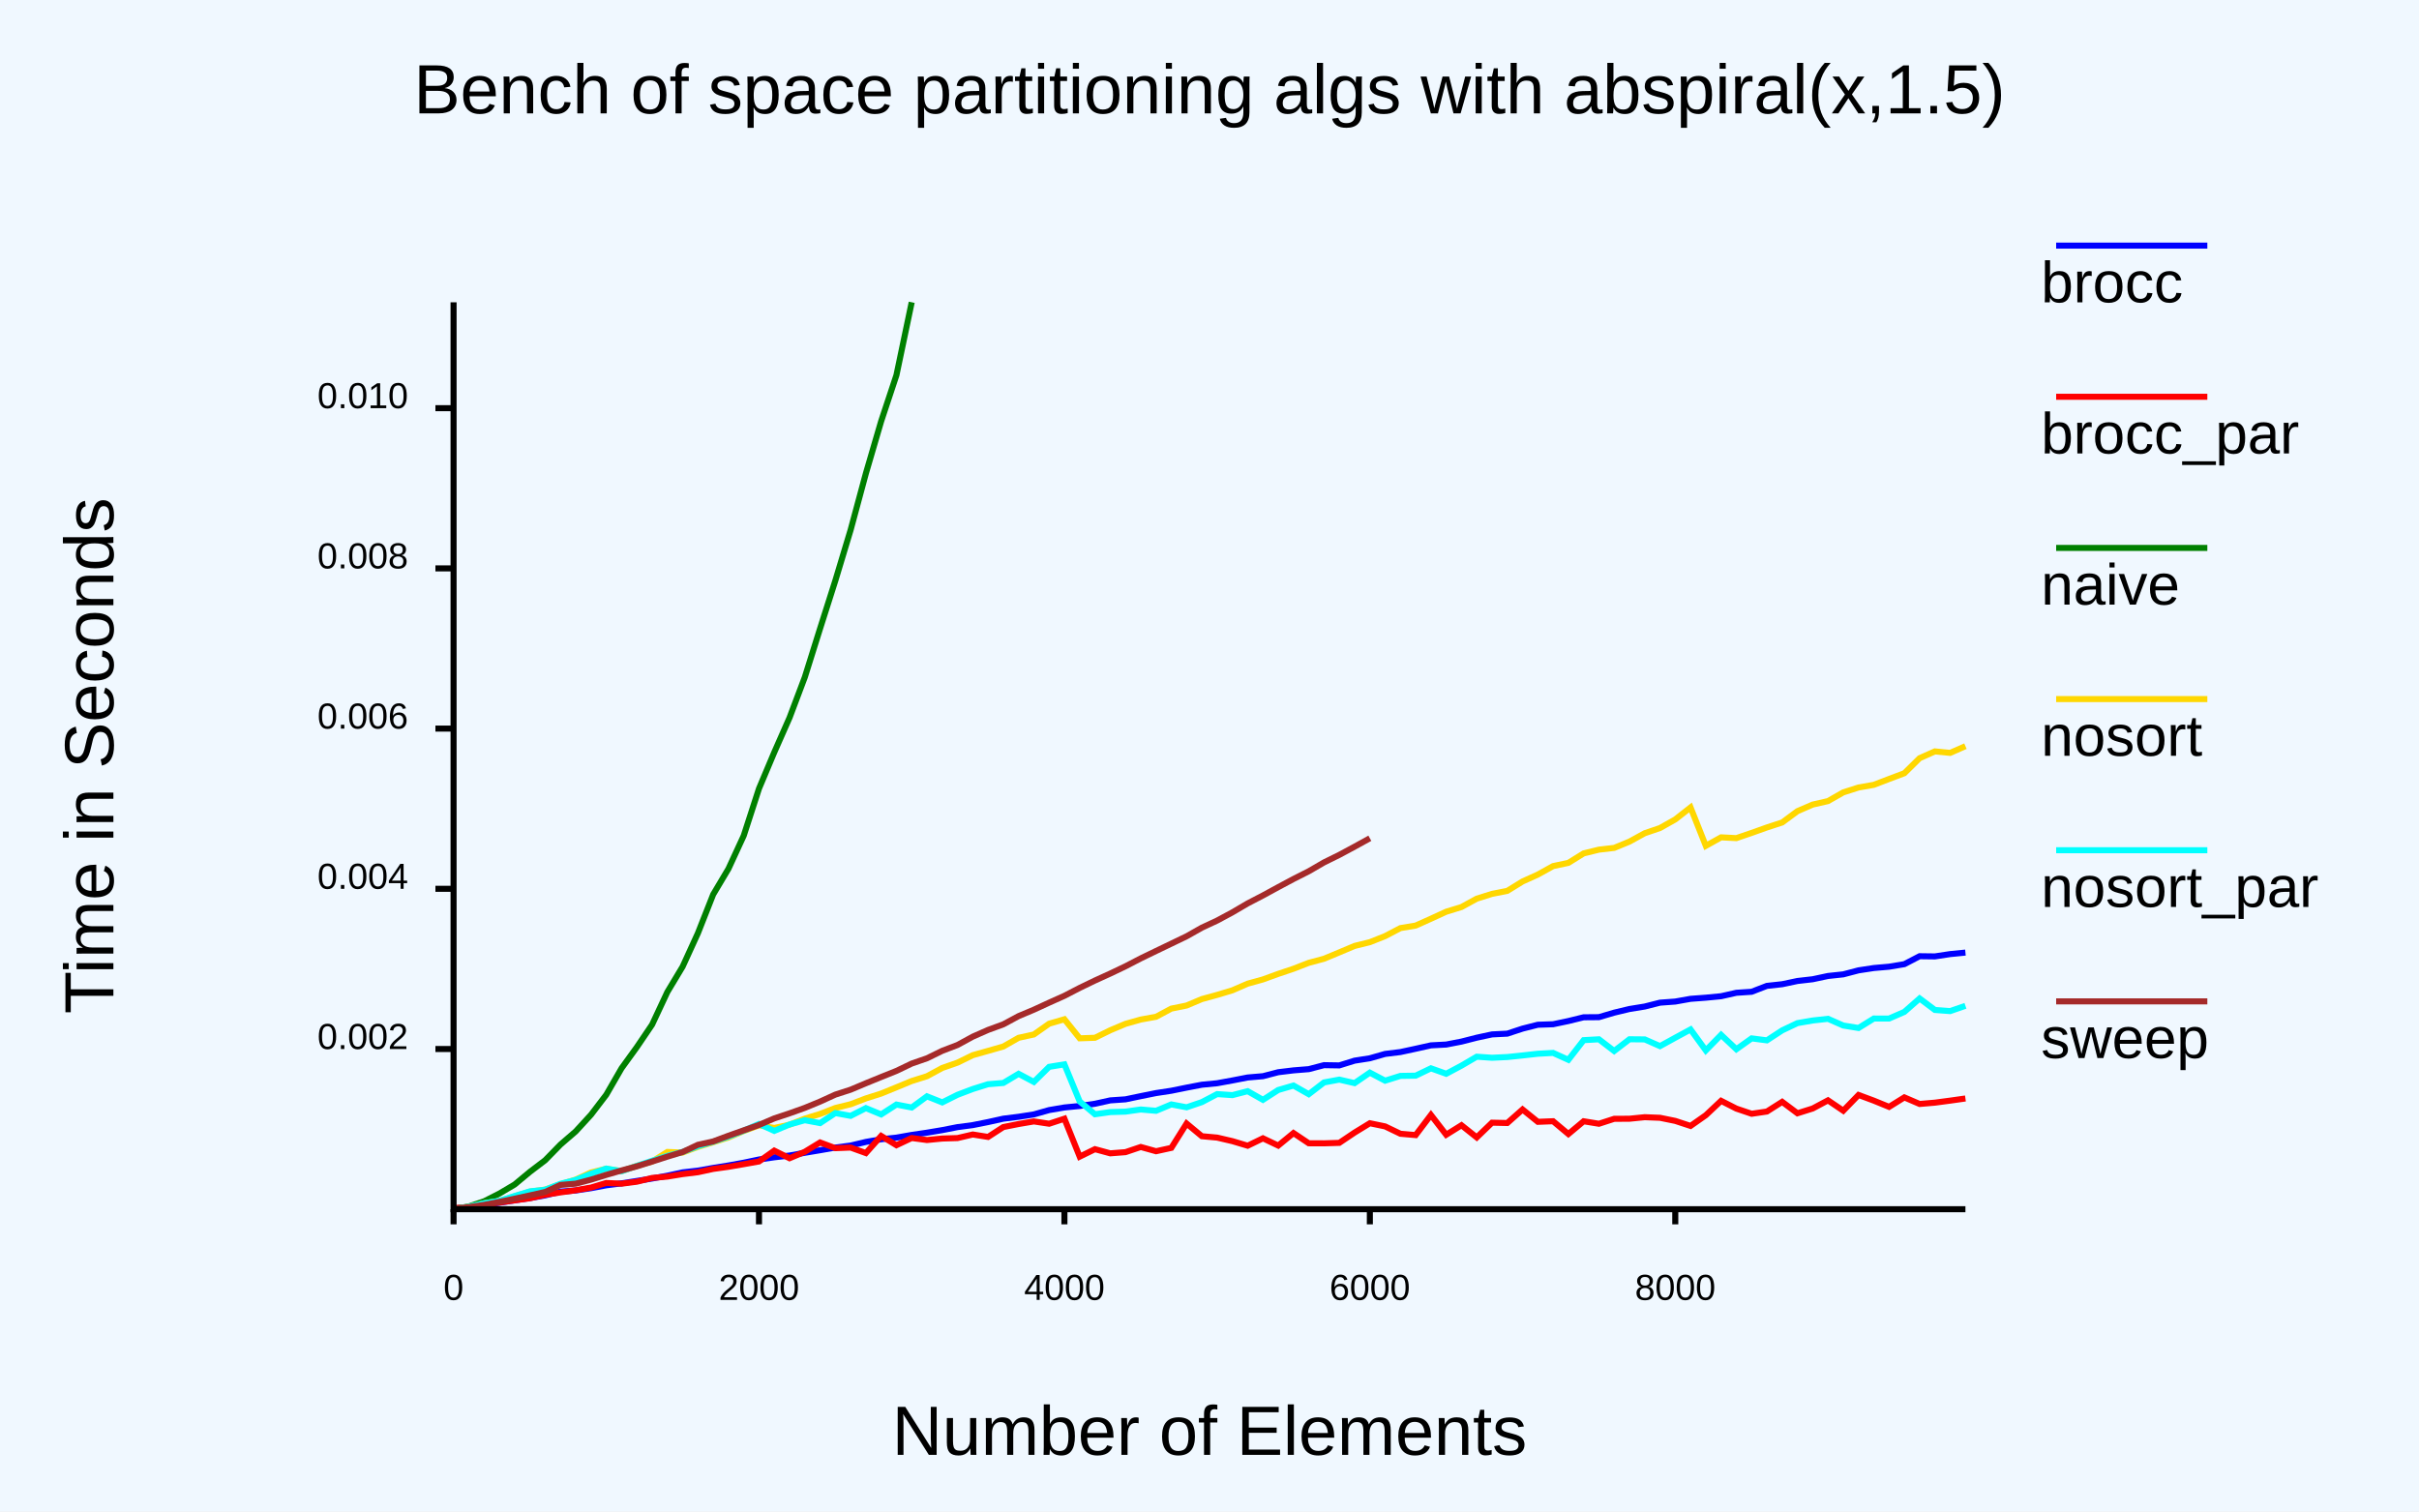
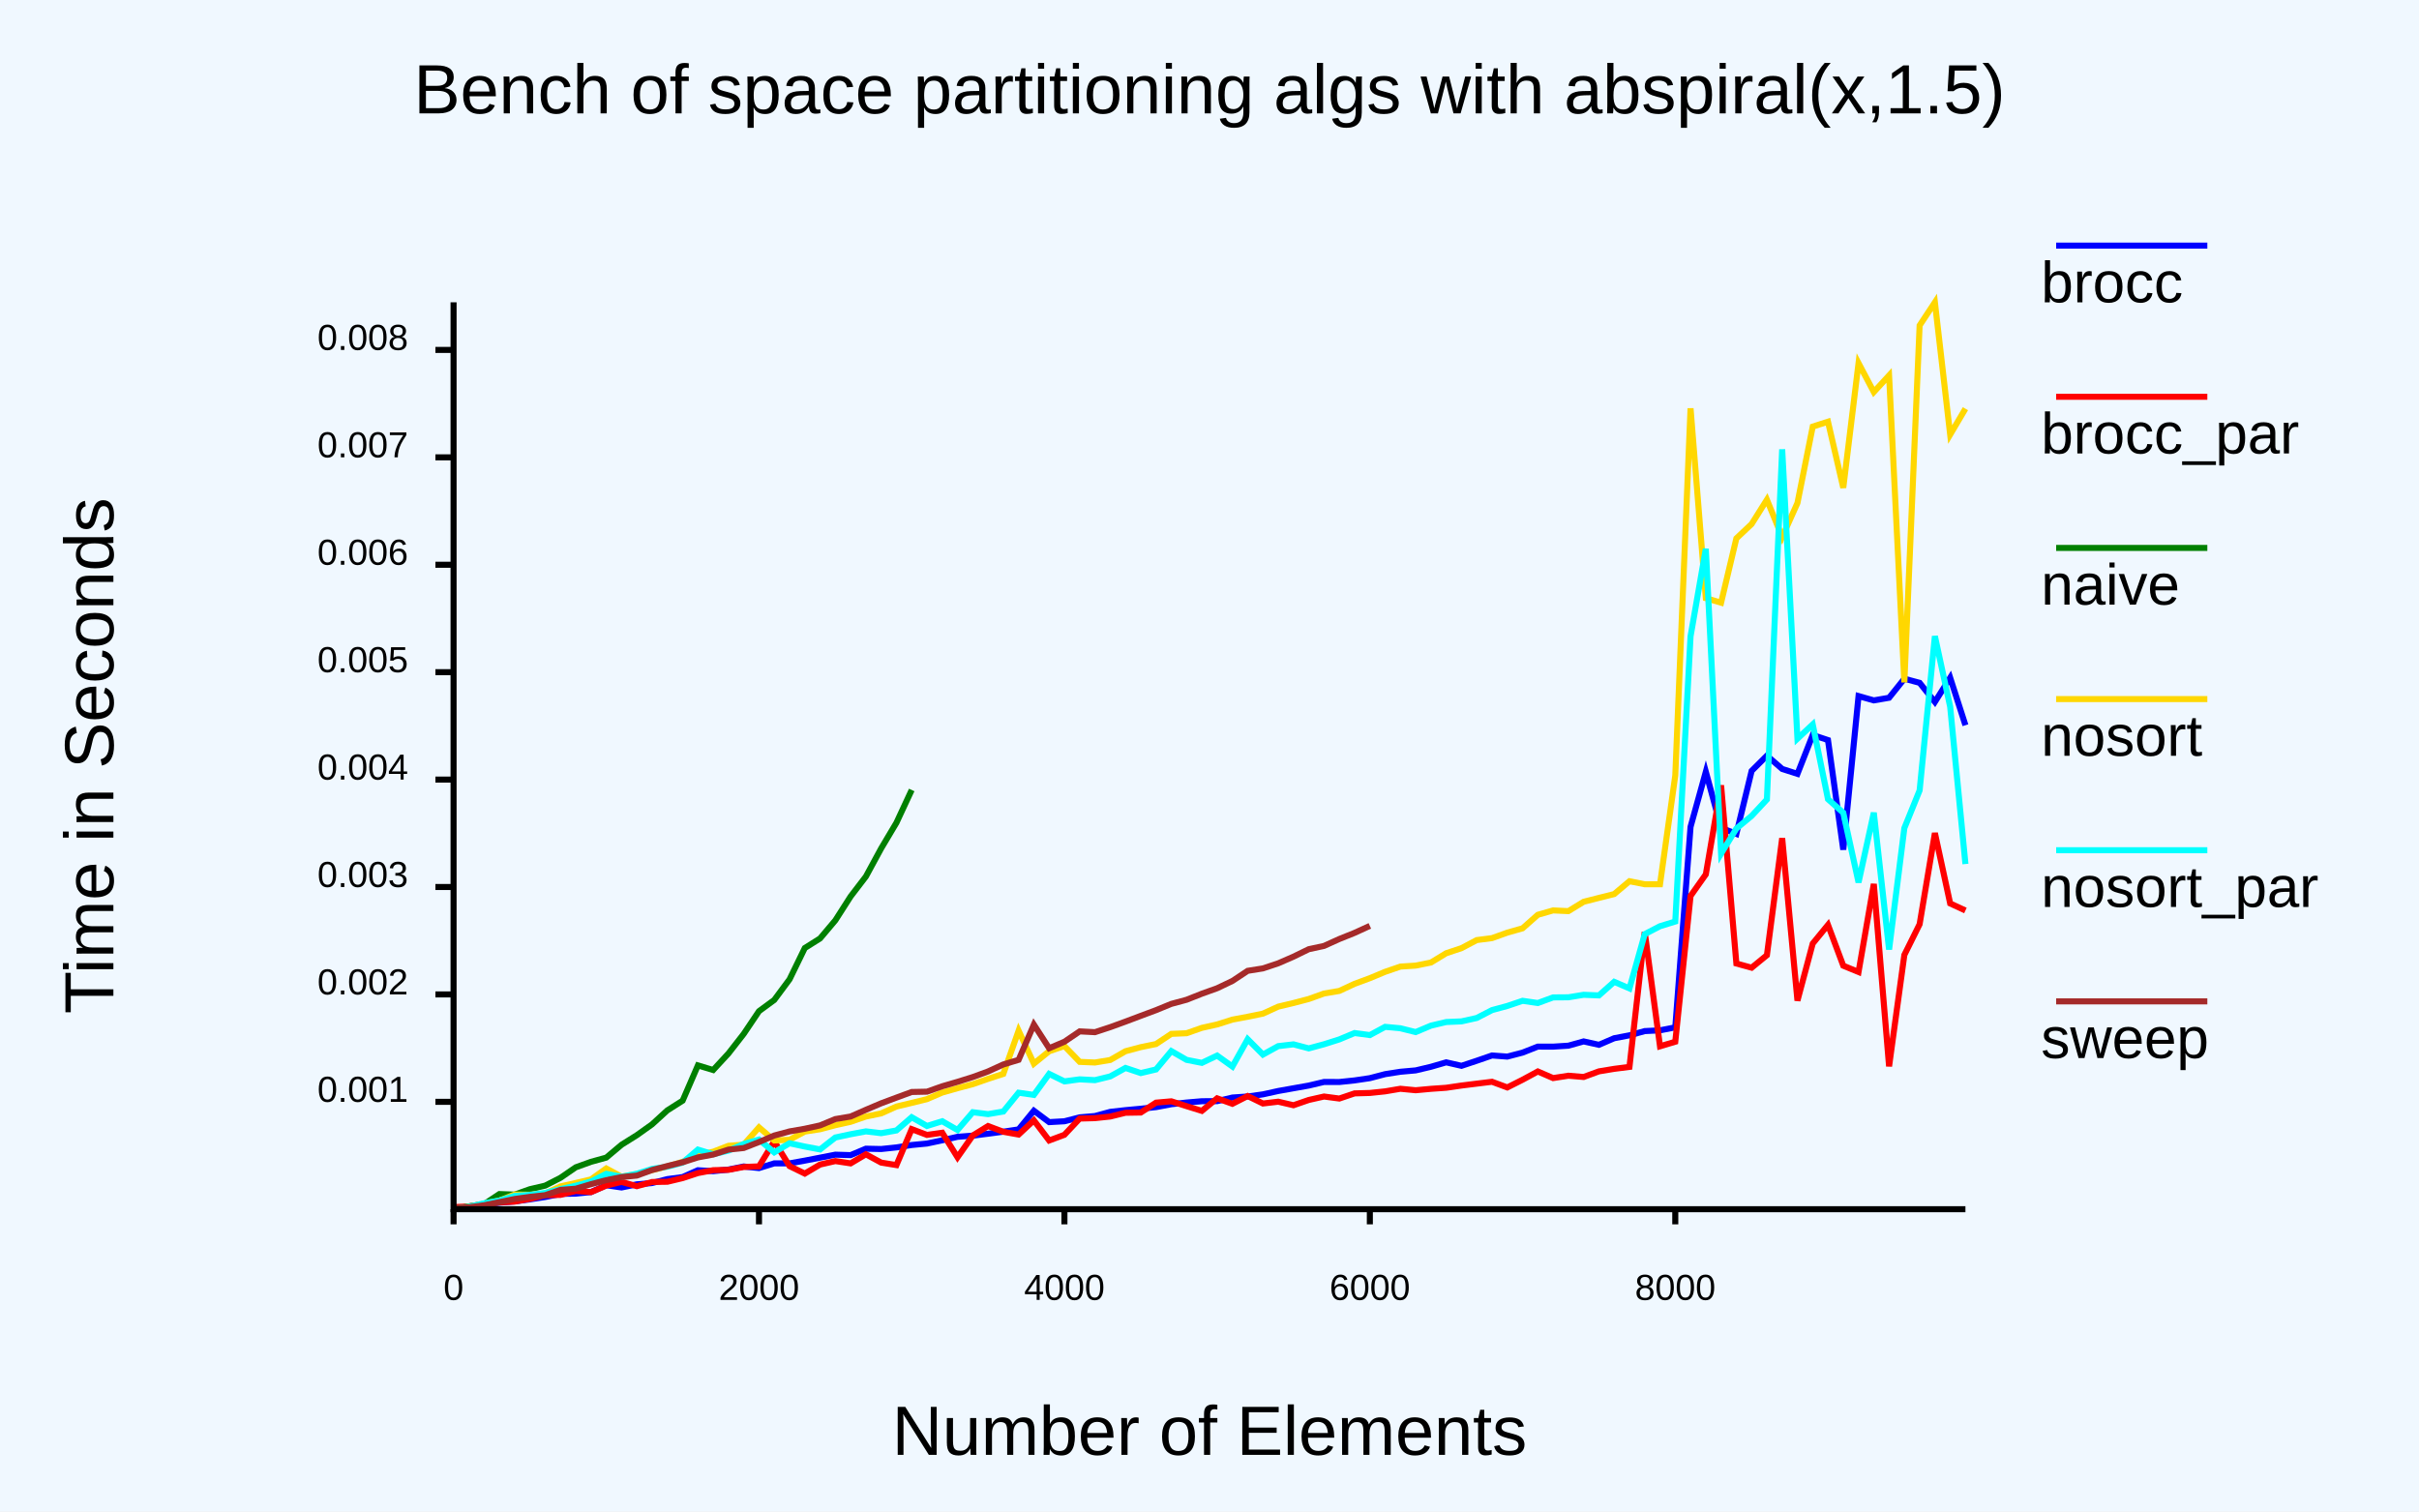
<svg xmlns="http://www.w3.org/2000/svg" class="poloto" width="800" height="500" viewBox="0 0 800 500">
  <style>.poloto {
                    font-family: "Arial";
                    stroke-width:2;
                    }
                    .poloto_text{fill: var(--poloto_fg_color,black);  }
                    .poloto_axis_lines{stroke: var(--poloto_fg_color,black);stoke-width:3;fill:none}
                    .poloto_background{fill: var(--poloto_bg_color,aliceblue); }
                    .poloto0stroke{stroke:  var(--poloto_color0,blue); }
                    .poloto1stroke{stroke:  var(--poloto_color1,red); }
                    .poloto2stroke{stroke:  var(--poloto_color2,green); }
                    .poloto3stroke{stroke:  var(--poloto_color3,gold); }
                    .poloto4stroke{stroke:  var(--poloto_color4,aqua); }
                    .poloto5stroke{stroke:  var(--poloto_color5,brown); }
                    .poloto6stroke{stroke:  var(--poloto_color6,lime); }
                    .poloto7stroke{stroke:  var(--poloto_color7,chocolate); }
                    .poloto0fill{fill:var(--poloto_color0,blue);}
                    .poloto1fill{fill:var(--poloto_color1,red);}
                    .poloto2fill{fill:var(--poloto_color2,green);}
                    .poloto3fill{fill:var(--poloto_color3,gold);}
                    .poloto4fill{fill:var(--poloto_color4,aqua);}
                    .poloto5fill{fill:var(--poloto_color5,brown);}
                    .poloto6fill{fill:var(--poloto_color6,lime);}
                    .poloto7fill{fill:var(--poloto_color7,chocolate);}</style>
  <rect class="poloto_background" fill="white" x="0" y="0" width="800" height="500" />
  <line class="poloto_axis_lines" stroke="black" x1="150" x2="150" y1="400" y2="405" />
  <text class="poloto_text" alignment-baseline="start" text-anchor="middle" x="150" y="430">0</text>
  <line class="poloto_axis_lines" stroke="black" x1="251.01" x2="251.01" y1="400" y2="405" />
  <text class="poloto_text" alignment-baseline="start" text-anchor="middle" x="251.01" y="430">2000</text>
  <line class="poloto_axis_lines" stroke="black" x1="352.02" x2="352.02" y1="400" y2="405" />
  <text class="poloto_text" alignment-baseline="start" text-anchor="middle" x="352.02" y="430">4000</text>
  <line class="poloto_axis_lines" stroke="black" x1="453.03" x2="453.03" y1="400" y2="405" />
  <text class="poloto_text" alignment-baseline="start" text-anchor="middle" x="453.03" y="430">6000</text>
  <line class="poloto_axis_lines" stroke="black" x1="554.04" x2="554.04" y1="400" y2="405" />
  <text class="poloto_text" alignment-baseline="start" text-anchor="middle" x="554.04" y="430">8000</text>
-   <line class="poloto_axis_lines" stroke="black" x1="150" x2="144" y1="347.006" y2="347.006" />
-   <text class="poloto_text" alignment-baseline="middle" text-anchor="end" x="135" y="347.006">0.002</text>
-   <line class="poloto_axis_lines" stroke="black" x1="150" x2="144" y1="294.01" y2="294.01" />
-   <text class="poloto_text" alignment-baseline="middle" text-anchor="end" x="135" y="294.01">0.004</text>
-   <line class="poloto_axis_lines" stroke="black" x1="150" x2="144" y1="241.014" y2="241.014" />
-   <text class="poloto_text" alignment-baseline="middle" text-anchor="end" x="135" y="241.014">0.006</text>
-   <line class="poloto_axis_lines" stroke="black" x1="150" x2="144" y1="188.018" y2="188.018" />
-   <text class="poloto_text" alignment-baseline="middle" text-anchor="end" x="135" y="188.018">0.008</text>
-   <line class="poloto_axis_lines" stroke="black" x1="150" x2="144" y1="135.022" y2="135.022" />
-   <text class="poloto_text" alignment-baseline="middle" text-anchor="end" x="135" y="135.022">0.010</text>
+   <line class="poloto_axis_lines" stroke="black" x1="150" x2="144" y1="364.479" y2="364.479" />
+   <text class="poloto_text" alignment-baseline="middle" text-anchor="end" x="135" y="364.479">0.001</text>
+   <line class="poloto_axis_lines" stroke="black" x1="150" x2="144" y1="328.947" y2="328.947" />
+   <text class="poloto_text" alignment-baseline="middle" text-anchor="end" x="135" y="328.947">0.002</text>
+   <line class="poloto_axis_lines" stroke="black" x1="150" x2="144" y1="293.414" y2="293.414" />
+   <text class="poloto_text" alignment-baseline="middle" text-anchor="end" x="135" y="293.414">0.003</text>
+   <line class="poloto_axis_lines" stroke="black" x1="150" x2="144" y1="257.882" y2="257.882" />
+   <text class="poloto_text" alignment-baseline="middle" text-anchor="end" x="135" y="257.882">0.004</text>
+   <line class="poloto_axis_lines" stroke="black" x1="150" x2="144" y1="222.35" y2="222.35" />
+   <text class="poloto_text" alignment-baseline="middle" text-anchor="end" x="135" y="222.35">0.005</text>
+   <line class="poloto_axis_lines" stroke="black" x1="150" x2="144" y1="186.817" y2="186.817" />
+   <text class="poloto_text" alignment-baseline="middle" text-anchor="end" x="135" y="186.817">0.006</text>
+   <line class="poloto_axis_lines" stroke="black" x1="150" x2="144" y1="151.285" y2="151.285" />
+   <text class="poloto_text" alignment-baseline="middle" text-anchor="end" x="135" y="151.285">0.007</text>
+   <line class="poloto_axis_lines" stroke="black" x1="150" x2="144" y1="115.753" y2="115.753" />
+   <text class="poloto_text" alignment-baseline="middle" text-anchor="end" x="135" y="115.753">0.008</text>
  <text class="poloto_text" alignment-baseline="middle" text-anchor="start" font-size="large" x="675" y="100">brocc</text>
  <line class="poloto0stroke" stroke="black" x1="680" x2="730" y1="81.25" y2="81.25" />
-   <polyline class="poloto0stroke" fill="none" stroke="black" points="150,399.828 155.051,399.343 160.101,398.638 165.152,397.86 170.202,397.062 175.253,396.313 180.303,395.421 185.354,394.181 190.404,393.795 195.455,393.045 200.505,392.091 205.556,391.444 210.606,390.653 215.657,389.848 220.707,388.912 225.758,387.814 230.808,387.232 235.859,386.34 240.909,385.529 245.96,384.617 251.01,383.555 256.061,382.828 261.111,382.241 266.162,381.335 271.212,380.487 276.263,379.598 281.313,378.941 286.364,377.741 291.414,376.855 296.465,376.323 301.515,375.428 306.566,374.685 311.616,373.835 316.667,372.845 321.717,372.177 326.768,371.17 331.818,370.05 336.869,369.423 341.919,368.638 346.97,367.206 352.02,366.346 357.071,365.85 362.121,365.116 367.172,364.001 372.222,363.652 377.273,362.596 382.323,361.58 387.374,360.809 392.424,359.784 397.475,358.817 402.525,358.329 407.576,357.407 412.626,356.428 417.677,355.997 422.727,354.685 427.778,354.073 432.828,353.667 437.879,352.348 442.929,352.428 447.98,350.857 453.03,350.069 458.081,348.63 463.131,348.013 468.182,346.923 473.232,345.798 478.283,345.529 483.333,344.551 488.384,343.261 493.434,342.175 498.485,341.921 503.535,340.26 508.586,338.98 513.636,338.81 518.687,337.754 523.737,336.513 528.788,336.471 533.838,334.983 538.889,333.771 543.939,332.952 548.99,331.674 554.04,331.305 559.091,330.404 564.141,330.029 569.192,329.542 574.242,328.406 579.293,328.071 584.343,326.123 589.394,325.57 594.444,324.505 599.495,323.926 604.545,322.849 609.596,322.309 614.646,320.984 619.697,320.215 624.747,319.774 629.798,318.937 634.848,316.31 639.899,316.374 644.949,315.606 650,315.11 " />
+   <polyline class="poloto0stroke" fill="none" stroke="black" points="150,399.757 155.051,399.435 160.101,398.449 165.152,397.836 170.202,397.411 175.253,396.736 180.303,395.965 185.354,394.925 190.404,394.849 195.455,394.319 200.505,392.061 205.556,392.81 210.606,391.768 215.657,391.336 220.707,390.037 225.758,389.365 230.808,387.104 235.859,387.417 240.909,386.889 245.96,385.866 251.01,386.392 256.061,384.83 261.111,384.838 266.162,383.924 271.212,382.944 276.263,381.958 281.313,382.108 286.364,379.98 291.414,380.088 296.465,379.56 301.515,378.76 306.566,378.279 311.616,377.206 316.667,376.05 321.717,375.659 326.768,375.026 331.818,374.349 336.869,373.595 341.919,367.422 346.97,371.194 352.02,370.908 357.071,369.613 362.121,369.178 367.172,367.796 372.222,367.226 377.273,366.761 382.323,366.227 387.374,365.272 392.424,364.707 397.475,364.28 402.525,364.254 407.576,363.057 412.626,362.71 417.677,362.008 422.727,360.895 427.778,359.994 432.828,359.097 437.879,357.905 442.929,357.922 447.98,357.393 453.03,356.645 458.081,355.321 463.131,354.531 468.182,354.08 473.232,352.884 478.283,351.415 483.333,352.568 488.384,350.888 493.434,349.145 498.485,349.514 503.535,348.196 508.586,346.208 513.636,346.221 518.687,345.904 523.737,344.492 528.788,345.616 533.838,343.443 538.889,342.475 543.939,341.079 548.99,340.827 554.04,339.841 559.091,273.516 564.141,255.296 569.192,273.843 574.242,275.844 579.293,255.009 584.343,249.972 589.394,254.363 594.444,255.987 599.495,243.126 604.545,244.812 609.596,281.067 614.646,230.259 619.697,231.682 624.747,230.816 629.798,224.522 634.848,225.874 639.899,232.199 644.949,224.188 650,239.9 " />
  <text class="poloto_text" alignment-baseline="middle" text-anchor="start" font-size="large" x="675" y="150">brocc_par</text>
  <line class="poloto1stroke" stroke="black" x1="680" x2="730" y1="131.25" y2="131.25" />
-   <polyline class="poloto1stroke" fill="none" stroke="black" points="150,399.638 155.051,399.287 160.101,398.392 165.152,397.788 170.202,397.071 175.253,396.374 180.303,395.214 185.354,394.435 190.404,393.738 195.455,392.838 200.505,391.32 205.556,391.552 210.606,390.902 215.657,389.659 220.707,389.206 225.758,388.381 230.808,387.763 235.859,386.669 240.909,385.97 245.96,385.101 251.01,384.205 256.061,380.63 261.111,383.136 266.162,381.006 271.212,377.923 276.263,379.809 281.313,379.605 286.364,381.428 291.414,375.76 296.465,378.824 301.515,376.445 306.566,377.115 311.616,376.623 316.667,376.466 321.717,375.285 326.768,376.09 331.818,372.821 336.869,371.818 341.919,370.958 346.97,371.721 352.02,370.061 357.071,382.61 362.121,380.138 367.172,381.514 372.222,381.121 377.273,379.415 382.323,380.819 387.374,379.71 392.424,371.663 397.475,375.852 402.525,376.311 407.576,377.488 412.626,378.995 417.677,376.546 422.727,378.95 427.778,374.808 432.828,378.189 437.879,378.206 442.929,378.05 447.98,374.652 453.03,371.56 458.081,372.608 463.131,375.038 468.182,375.483 473.232,368.819 478.283,375.368 483.333,372.222 488.384,376.25 493.434,371.375 498.485,371.485 503.535,367.009 508.586,371.093 513.636,370.892 518.687,375.127 523.737,370.906 528.788,371.731 533.838,370.097 538.889,370.067 543.939,369.56 548.99,369.757 554.04,370.789 559.091,372.449 564.141,368.902 569.192,364.146 574.242,366.72 579.293,368.428 584.343,367.688 589.394,364.484 594.444,368.266 599.495,366.679 604.545,363.987 609.596,367.411 614.646,362.205 619.697,364.085 624.747,366.148 629.798,363.01 634.848,365.185 639.899,364.753 644.949,364.082 650,363.37 " />
+   <polyline class="poloto1stroke" fill="none" stroke="black" points="150,399.3 155.051,399.085 160.101,398.269 165.152,397.754 170.202,397.49 175.253,396.579 180.303,395.344 185.354,395.26 190.404,393.967 195.455,394.344 200.505,392.171 205.556,390.969 210.606,392.379 215.657,390.992 220.707,390.915 225.758,389.71 230.808,388.047 235.859,387.094 240.909,386.971 245.96,386.029 251.01,385.828 256.061,377.539 261.111,385.742 266.162,388.213 271.212,385.227 276.263,384.077 281.313,384.838 286.364,381.837 291.414,384.579 296.465,385.405 301.515,373.515 306.566,375.42 311.616,374.708 316.667,382.822 321.717,375.618 326.768,372.486 331.818,374.395 336.869,375.3 341.919,370.607 346.97,377.268 352.02,375.386 357.071,370.012 362.121,369.876 367.172,369.337 372.222,368.099 377.273,368.016 382.323,364.745 387.374,364.309 392.424,365.908 397.475,367.473 402.525,363.325 407.576,365.131 412.626,362.562 417.677,365.029 422.727,364.434 427.778,365.605 432.828,363.862 437.879,362.723 442.929,363.392 447.98,361.687 453.03,361.544 458.081,361.015 463.131,360.158 468.182,360.644 473.232,360.178 478.283,359.827 483.333,359.089 488.384,358.463 493.434,357.844 498.485,359.719 503.535,357.172 508.586,354.435 513.636,356.623 518.687,355.843 523.737,356.258 528.788,354.403 533.838,353.568 538.889,352.924 543.939,308.283 548.99,346.101 554.04,344.599 559.091,296.377 564.141,289.229 569.192,259.781 574.242,318.722 579.293,320.107 584.343,315.974 589.394,277.261 594.444,331.014 599.495,312.117 604.545,305.945 609.596,319.446 614.646,321.53 619.697,292.402 624.747,352.741 629.798,315.886 634.848,305.718 639.899,275.569 644.949,298.85 650,301.187 " />
  <text class="poloto_text" alignment-baseline="middle" text-anchor="start" font-size="large" x="675" y="200">naive</text>
  <line class="poloto2stroke" stroke="black" x1="680" x2="730" y1="181.25" y2="181.25" />
-   <polyline class="poloto2stroke" fill="none" stroke="black" points="150,400 155.051,399.079 160.101,397.385 165.152,394.818 170.202,391.829 175.253,387.634 180.303,383.791 185.354,378.617 190.404,374.253 195.455,368.749 200.505,362.134 205.556,353.376 210.606,346.397 215.657,338.94 220.707,328.147 225.758,319.742 230.808,308.696 235.859,295.878 240.909,287.388 245.96,276.441 251.01,260.857 256.061,248.861 261.111,237.412 266.162,224.015 271.212,207.918 276.263,192.053 281.313,175.306 286.364,156.588 291.414,139.333 296.465,124.106 301.515,100 " />
+   <polyline class="poloto2stroke" fill="none" stroke="black" points="150,400 155.051,399.065 160.101,398.335 165.152,394.989 170.202,395.166 175.253,393.376 180.303,392.197 185.354,389.618 190.404,386.144 195.455,384.322 200.505,382.928 205.556,378.679 210.606,375.514 215.657,371.917 220.707,367.292 225.758,364.091 230.808,352.424 235.859,353.955 240.909,348.481 245.96,342.005 251.01,334.492 256.061,330.777 261.111,323.967 266.162,313.604 271.212,310.428 276.263,304.439 281.313,296.545 286.364,289.947 291.414,280.647 296.465,272.161 301.515,261.316 " />
  <text class="poloto_text" alignment-baseline="middle" text-anchor="start" font-size="large" x="675" y="250">nosort</text>
  <line class="poloto3stroke" stroke="black" x1="680" x2="730" y1="231.25" y2="231.25" />
-   <polyline class="poloto3stroke" fill="none" stroke="black" points="150,399.984 155.051,399.221 160.101,398.023 165.152,397.284 170.202,395.726 175.253,394.182 180.303,393.512 185.354,391.729 190.404,390.196 195.455,387.85 200.505,386.599 205.556,387.418 210.606,385.662 215.657,384.226 220.707,381.054 225.758,381.265 230.808,379.397 235.859,377.847 240.909,376.284 245.96,374.136 251.01,372.24 256.061,373.118 261.111,372.031 266.162,370.035 271.212,368.486 276.263,366.515 281.313,365.271 286.364,363.348 291.414,361.741 296.465,359.68 301.515,357.593 306.566,356.007 311.616,353.27 316.667,351.509 321.717,349.045 326.768,347.623 331.818,346.177 336.869,343.3 341.919,342.193 346.97,338.634 352.02,337.166 357.071,343.466 362.121,343.293 367.172,340.807 372.222,338.682 377.273,337.259 382.323,336.345 387.374,333.643 392.424,332.619 397.475,330.489 402.525,329.105 407.576,327.584 412.626,325.391 417.677,323.989 422.727,322.153 427.778,320.455 432.828,318.497 437.879,317.142 442.929,315.041 447.98,312.91 453.03,311.663 458.081,309.659 463.131,307.014 468.182,306.173 473.232,303.911 478.283,301.591 483.333,300.036 488.384,297.272 493.434,295.688 498.485,294.695 503.535,291.583 508.586,289.299 513.636,286.499 518.687,285.431 523.737,282.299 528.788,281.058 533.838,280.477 538.889,278.398 543.939,275.624 548.99,273.902 554.04,271.057 559.091,267.098 564.141,279.801 569.192,276.988 574.242,277.246 579.293,275.52 584.343,273.716 589.394,272.067 594.444,268.327 599.495,266.148 604.545,264.994 609.596,262.115 614.646,260.501 619.697,259.616 624.747,257.677 629.798,255.78 634.848,250.799 639.899,248.558 644.949,249.051 650,246.827 " />
+   <polyline class="poloto3stroke" fill="none" stroke="black" points="150,399.871 155.051,399.232 160.101,398.126 165.152,397.141 170.202,395.135 175.253,395.201 180.303,394.789 185.354,392.454 190.404,391.31 195.455,390.128 200.505,386.523 205.556,389.227 210.606,388.344 215.657,387.067 220.707,385.853 225.758,384.311 230.808,382.054 235.859,380.977 240.909,379.021 245.96,378.644 251.01,372.93 256.061,377.264 261.111,377.021 266.162,374.318 271.212,373.549 276.263,372.214 281.313,371.087 286.364,369.348 291.414,368.309 296.465,366.039 301.515,364.831 306.566,363.59 311.616,361.409 316.667,359.976 321.717,358.644 326.768,356.881 331.818,355.23 336.869,340.938 341.919,351.845 346.97,347.744 352.02,346.034 357.071,351.259 362.121,351.471 367.172,350.636 372.222,347.739 377.273,346.391 382.323,345.359 387.374,341.996 392.424,341.784 397.475,340.008 402.525,338.883 407.576,337.283 412.626,336.338 417.677,335.3 422.727,332.989 427.778,331.788 432.828,330.462 437.879,328.647 442.929,327.79 447.98,325.442 453.03,323.575 458.081,321.469 463.131,319.739 468.182,319.414 473.232,318.397 478.283,315.319 483.333,313.642 488.384,310.973 493.434,310.324 498.485,308.513 503.535,307.078 508.586,302.605 513.636,301.16 518.687,301.394 523.737,298.303 528.788,297.018 533.838,295.752 538.889,291.501 543.939,292.51 548.99,292.508 554.04,256.526 559.091,135.065 564.141,197.883 569.192,199.364 574.242,178.098 579.293,173.334 584.343,165.308 589.394,177.63 594.444,166.396 599.495,141.118 604.545,139.493 609.596,161.357 614.646,120.124 619.697,129.679 624.747,124.185 629.798,225.729 634.848,107.656 639.899,100 644.949,143.745 650,135.195 " />
  <text class="poloto_text" alignment-baseline="middle" text-anchor="start" font-size="large" x="675" y="300">nosort_par</text>
  <line class="poloto4stroke" stroke="black" x1="680" x2="730" y1="281.25" y2="281.25" />
-   <polyline class="poloto4stroke" fill="none" stroke="black" points="150,399.977 155.051,399.187 160.101,398.043 165.152,397.232 170.202,395.622 175.253,394.092 180.303,393.538 185.354,391.593 190.404,390.306 195.455,388.269 200.505,386.56 205.556,387.431 210.606,385.657 215.657,383.968 220.707,382.33 225.758,381.047 230.808,379.148 235.859,377.668 240.909,375.995 245.96,374.008 251.01,371.795 256.061,374.088 261.111,371.975 266.162,370.561 271.212,371.515 276.263,368.193 281.313,369.121 286.364,366.555 291.414,368.641 296.465,365.381 301.515,366.358 306.566,362.658 311.616,364.669 316.667,362.149 321.717,360.234 326.768,358.652 331.818,358.236 336.869,355.215 341.919,357.893 346.97,352.907 352.02,352.081 357.071,364.356 362.121,368.589 367.172,367.87 372.222,367.718 377.273,367.012 382.323,367.444 387.374,365.337 392.424,366.286 397.475,364.573 402.525,361.919 407.576,362.263 412.626,360.955 417.677,363.816 422.727,360.564 427.778,359.094 432.828,361.948 437.879,358.064 442.929,357.127 447.98,358.287 453.03,354.824 458.081,357.484 463.131,355.901 468.182,355.825 473.232,353.397 478.283,355.196 483.333,352.509 488.384,349.55 493.434,349.899 498.485,349.659 503.535,349.138 508.586,348.573 513.636,348.295 518.687,350.577 523.737,344.078 528.788,343.793 533.838,347.663 538.889,343.783 543.939,343.827 548.99,346.05 554.04,343.272 559.091,340.536 564.141,347.475 569.192,342.323 574.242,347.083 579.293,343.489 584.343,344.144 589.394,340.836 594.444,338.443 599.495,337.57 604.545,337.017 609.596,339.235 614.646,340.054 619.697,336.925 624.747,336.927 629.798,334.733 634.848,330.29 639.899,334.086 644.949,334.465 650,332.715 " />
+   <polyline class="poloto4stroke" fill="none" stroke="black" points="150,399.963 155.051,399.203 160.101,398.048 165.152,397.152 170.202,395.596 175.253,395.253 180.303,394.619 185.354,393.347 190.404,392.226 195.455,390.832 200.505,388.289 205.556,389.254 210.606,388.267 215.657,386.659 220.707,385.906 225.758,384.586 230.808,380.281 235.859,381.818 240.909,380.624 245.96,378.425 251.01,376.949 256.061,381.191 261.111,378.18 266.162,379.272 271.212,380.223 276.263,376.276 281.313,375.194 286.364,374.253 291.414,374.848 296.465,373.944 301.515,369.572 306.566,372.467 311.616,370.895 316.667,373.798 321.717,367.914 326.768,368.546 331.818,367.682 336.869,361.465 341.919,362.195 346.97,355.238 352.02,357.711 357.071,357.036 362.121,357.304 367.172,356.066 372.222,353.269 377.273,354.961 382.323,353.769 387.374,347.689 392.424,350.599 397.475,351.589 402.525,349.182 407.576,352.806 412.626,343.766 417.677,348.842 422.727,346.051 427.778,345.463 432.828,346.797 437.879,345.433 442.929,343.832 447.98,341.72 453.03,342.403 458.081,339.677 463.131,340.149 468.182,341.405 473.232,339.279 478.283,338.08 483.333,337.864 488.384,336.74 493.434,334.134 498.485,332.766 503.535,331.063 508.586,331.792 513.636,329.939 518.687,329.9 523.737,329.073 528.788,329.275 533.838,324.781 538.889,326.956 543.939,309.005 548.99,306.382 554.04,304.837 559.091,210.496 564.141,181.523 569.192,282.385 574.242,274.081 579.293,269.888 584.343,264.46 589.394,148.625 594.444,244.353 599.495,239.633 604.545,264.372 609.596,268.851 614.646,291.897 619.697,268.826 624.747,314.1 629.798,273.931 634.848,261.454 639.899,210.43 644.949,233.794 650,285.818 " />
  <text class="poloto_text" alignment-baseline="middle" text-anchor="start" font-size="large" x="675" y="350">sweep</text>
  <line class="poloto5stroke" stroke="black" x1="680" x2="730" y1="331.25" y2="331.25" />
-   <polyline class="poloto5stroke" fill="none" stroke="black" points="150,399.832 155.051,399.309 160.101,398.561 165.152,397.58 170.202,396.521 175.253,395.43 180.303,394.296 185.354,391.969 190.404,391.554 195.455,390.213 200.505,388.641 205.556,387.175 210.606,385.817 215.657,384.243 220.707,382.613 225.758,381.077 230.808,378.694 235.859,377.577 240.909,375.693 245.96,373.904 251.01,372.122 256.061,369.962 261.111,368.284 266.162,366.478 271.212,364.396 276.263,362.091 281.313,360.459 286.364,358.333 291.414,356.269 296.465,354.245 301.515,351.82 306.566,350.074 311.616,347.601 316.667,345.673 321.717,342.917 326.768,340.69 331.818,338.84 336.869,336.121 341.919,333.997 346.97,331.67 352.02,329.407 357.071,326.79 362.121,324.352 367.172,322.05 372.222,319.643 377.273,317.022 382.323,314.577 387.374,312.151 392.424,309.721 397.475,306.868 402.525,304.514 407.576,301.798 412.626,298.836 417.677,296.213 422.727,293.463 427.778,290.762 432.828,288.209 437.879,285.28 442.929,282.79 447.98,280.072 453.03,277.293 " />
+   <polyline class="poloto5stroke" fill="none" stroke="black" points="150,399.593 155.051,399.379 160.101,398.686 165.152,397.659 170.202,396.611 175.253,395.91 180.303,395.354 185.354,393.606 190.404,393.216 195.455,391.718 200.505,390.382 205.556,389.366 210.606,388.871 215.657,387.032 220.707,385.711 225.758,384.469 230.808,382.863 235.859,381.919 240.909,380.285 245.96,379.755 251.01,377.78 256.061,375.623 261.111,374.263 266.162,373.38 271.212,372.275 276.263,370.185 281.313,369.333 286.364,367.112 291.414,364.968 296.465,363.081 301.515,361.223 306.566,361.117 311.616,359.33 316.667,357.86 321.717,356.278 326.768,354.425 331.818,352.115 336.869,350.587 341.919,338.927 346.97,346.746 352.02,344.6 357.071,341.171 362.121,341.436 367.172,339.776 372.222,337.936 377.273,336.034 382.323,334.151 387.374,332.075 392.424,330.711 397.475,328.707 402.525,326.902 407.576,324.492 412.626,321.144 417.677,320.34 422.727,318.657 427.778,316.455 432.828,313.991 437.879,312.903 442.929,310.618 447.98,308.585 453.03,306.273 " />
  <text class="poloto_text" alignment-baseline="start" text-anchor="middle" font-size="x-large" x="400" y="37.5">Bench of space partitioning algs with abspiral(x,1.5)</text>
  <text class="poloto_text" alignment-baseline="start" text-anchor="middle" font-size="x-large" x="400" y="481.25">Number of Elements</text>
  <text class="poloto_text" alignment-baseline="start" text-anchor="middle" font-size="x-large" transform="rotate(-90,37.5,250)" x="37.5" y="250">Time in Seconds</text>
  <path stroke="black" fill="none" class="poloto_axis_lines" d=" M 150 100 L 150 400 L 650 400" />
</svg>
